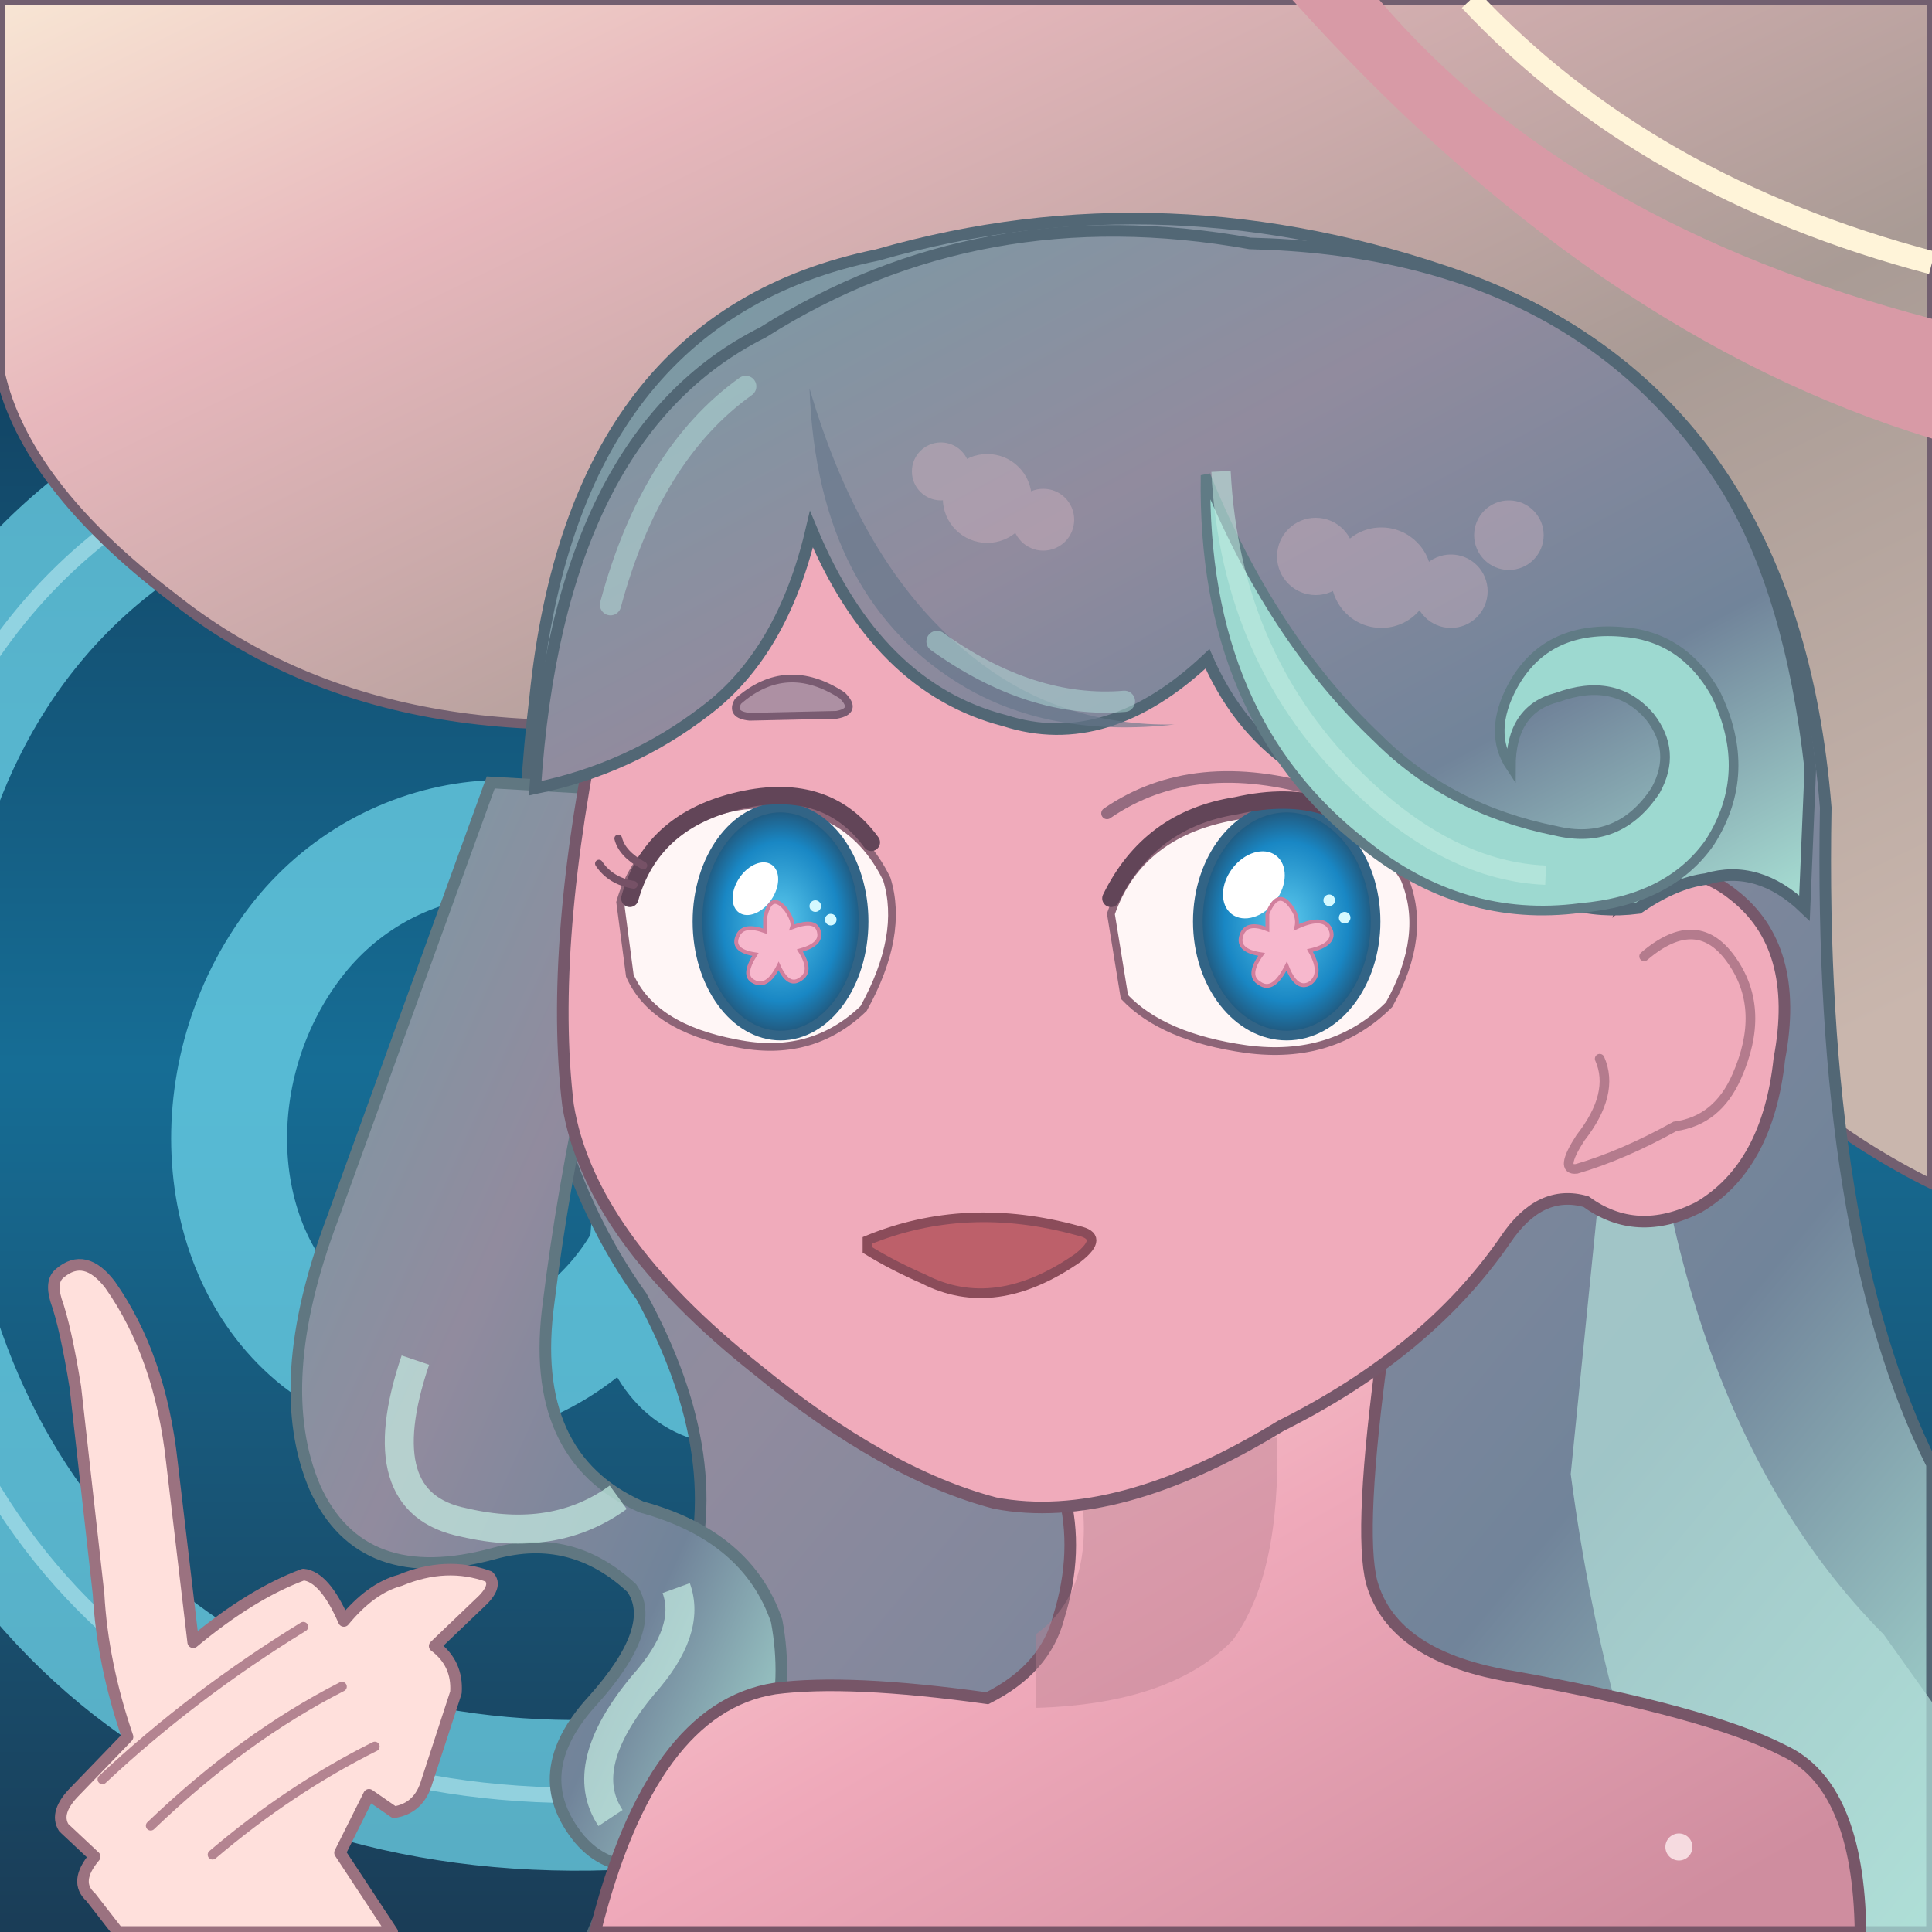
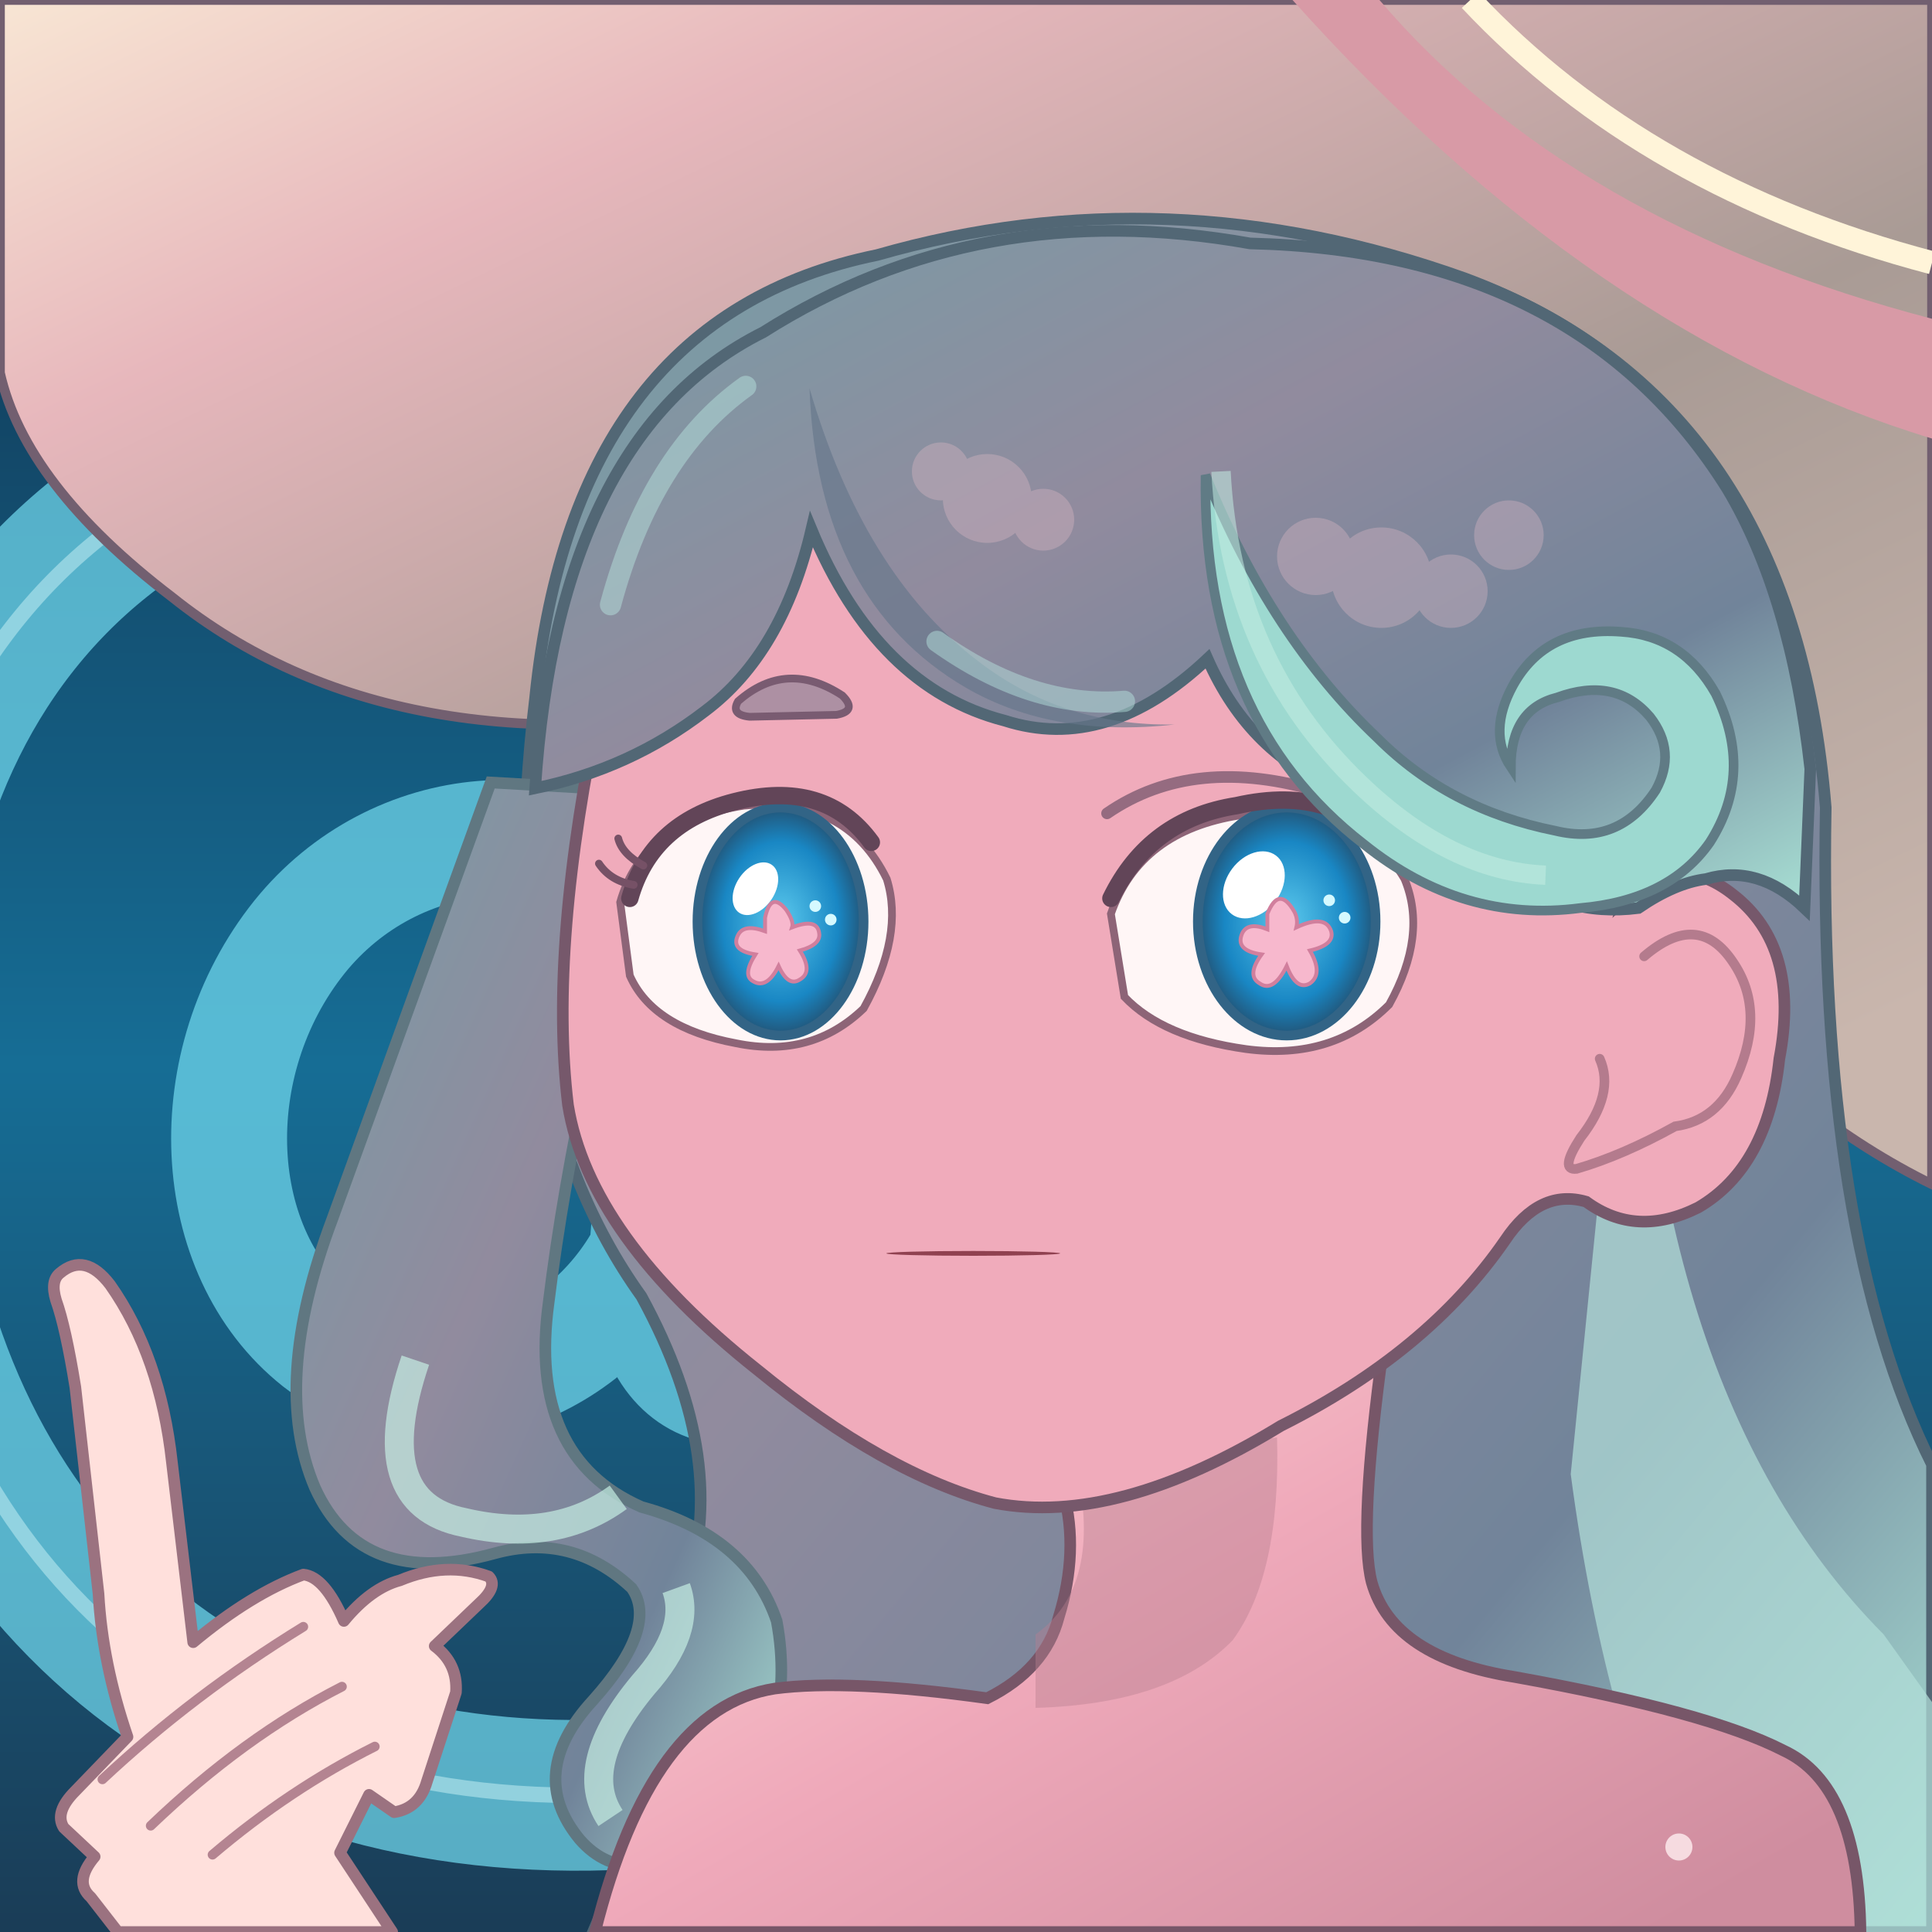
<svg xmlns="http://www.w3.org/2000/svg" width="1000" height="1000" viewBox="0 0 1000 1000">
  <defs>
    <linearGradient id="sky" x2="0" y2="1">
      <stop stop-color="#102d48" />
      <stop offset=".55" stop-color="#166d95" />
      <stop offset="1" stop-color="#1a3c56" />
    </linearGradient>
    <linearGradient id="hair" x1="0" y1="0" x2="1" y2="1">
      <stop stop-color="#779da6" />
      <stop offset=".42" stop-color="#918b9e" />
      <stop offset=".75" stop-color="#71849a" />
      <stop offset="1" stop-color="#a8e0d4" />
    </linearGradient>
    <linearGradient id="skin" x1="0" y1="0" x2="1" y2=".8">
      <stop stop-color="#ffd6d7" />
      <stop offset=".48" stop-color="#efa9ba" />
      <stop offset="1" stop-color="#cf8d9f" />
    </linearGradient>
    <radialGradient id="iris">
      <stop stop-color="#5bc9ed" />
      <stop offset=".7" stop-color="#1987c4" />
      <stop offset="1" stop-color="#225578" />
    </radialGradient>
    <linearGradient id="hat" x1="0" y1="0" x2=".8" y2="1">
      <stop stop-color="#f8e6d4" />
      <stop offset=".23" stop-color="#e7b7bc" />
      <stop offset=".6" stop-color="#a99b95" />
      <stop offset="1" stop-color="#c9b6ad" />
    </linearGradient>
  </defs>
  <rect width="1000" height="1000" fill="url(#sky)" />
  <g fill="none" stroke-linecap="round" stroke-linejoin="round">
    <path d="M255 211 C34 216 -84 379 -58 604 C-35 811 110 936 315 929 C433 925 524 873 579 807" stroke="#70d8ed" stroke-width="78" opacity=".72" />
    <path d="M255 211 C34 216 -84 379 -58 604 C-35 811 110 936 315 929 C433 925 524 873 579 807" stroke="#d5f8fa" stroke-width="8" opacity=".46" />
    <path d="M348 471 C295 415 204 424 155 485 C103 550 107 648 165 694 C222 738 302 711 335 648 L350 455 L336 639 C329 719 380 738 425 697" stroke="#70d8ed" stroke-width="60" opacity=".72" />
  </g>
  <path d="M0 0H1000V613 Q931 579 874 514 Q792 423 658 379 Q531 346 397 365 Q204 401 89 309 Q13 251 0 193Z" fill="url(#hat)" stroke="#725f70" stroke-width="5" />
  <path d="M714 0 Q813 116 1000 165 L1000 227 Q825 174 669 0Z" fill="#d89aa6" />
  <path d="M761 0 Q852 97 1000 136" fill="none" stroke="#fff4d9" stroke-width="12" />
  <path d="M277 361 Q297 164 454 132 Q604 89 758 144 Q928 207 945 418 Q941 640 1000 758 L1000 1000 H307 Q344 914 354 826 Q379 757 332 671 Q253 561 277 361Z" fill="url(#hair)" stroke="#526775" stroke-width="6" />
  <path d="M847 425 Q843 713 975 846 L1000 881 L1000 1000 H879 Q831 899 813 763Z" fill="#b1ded8" opacity=".72" />
  <path d="M341 410 Q298 560 284 674 Q273 754 332 780 Q387 795 402 839 Q413 898 374 947 Q326 982 300 952 Q272 918 307 880 Q341 842 327 822 Q296 793 256 804 Q187 823 163 770 Q140 716 172 631 L254 405Z" fill="url(#hair)" stroke="#607781" stroke-width="6" />
  <path d="M215 704 Q190 778 240 788 Q287 799 320 775 M316 941 Q298 914 333 872 Q358 844 350 822" fill="none" stroke="#c8f1e4" stroke-width="15" opacity=".68" />
  <path d="M516 716 Q569 769 548 837 Q541 864 511 879 Q439 869 401 874 Q337 884 308 1000 H963 Q962 924 923 906 Q884 886 784 868 Q721 858 710 819 Q703 792 716 697Z" fill="url(#skin)" stroke="#775668" stroke-width="6" />
  <path d="M536 846 Q571 821 557 759 L661 744 Q663 815 638 849 Q606 882 536 884Z" fill="#b87e90" opacity=".42" />
  <path d="M311 362 Q314 248 420 201 Q544 151 698 193 Q820 225 839 360 Q851 423 840 466 Q868 440 897 463 Q932 490 921 548 Q915 604 879 625 Q847 641 821 622 Q797 615 779 642 Q739 700 663 738 Q578 790 515 778 Q458 763 392 709 Q305 640 294 572 Q284 489 311 362Z" fill="#f0abbb" stroke="#76586b" stroke-width="6" />
  <path d="M851 495 Q879 471 897 498 Q914 523 899 557 Q889 580 867 583 Q840 598 816 605 Q807 606 818 589 Q836 566 828 548" fill="none" stroke="#b47b8d" stroke-width="5" stroke-linecap="round" />
  <path d="M382 363 Q407 341 436 360 Q444 368 433 370 L388 371 Q378 370 382 363Z" fill="#ad90a3" stroke="#795b71" stroke-width="4" />
  <path d="M573 421 Q618 390 684 410" fill="none" stroke="#956b80" stroke-width="6" stroke-linecap="round" />
  <path d="M321 467 Q333 425 385 417 Q438 412 459 455 Q468 484 447 522 Q420 548 381 540 Q338 532 326 505Z" fill="#fff6f6" stroke="#8d6477" stroke-width="4" />
  <path d="M575 473 Q590 430 642 422 Q703 414 727 455 Q739 484 719 520 Q690 549 645 543 Q602 537 582 516Z" fill="#fff6f6" stroke="#8d6477" stroke-width="4" />
  <g transform="translate(13 0)">
    <ellipse cx="391" cy="477" rx="43" ry="59" fill="url(#iris)" stroke="#326486" stroke-width="5" />
  </g>
  <g transform="translate(13 0)">
    <ellipse cx="653" cy="477" rx="46" ry="59" fill="url(#iris)" stroke="#326486" stroke-width="5" />
  </g>
  <g transform="translate(13 0)">
    <ellipse cx="378" cy="460" rx="10" ry="15" fill="#fff" transform="rotate(34 378 460)" />
    <ellipse cx="636" cy="458" rx="14" ry="19" fill="#fff" transform="rotate(37 636 458)" />
    <circle cx="409" cy="469" r="3" fill="#d5f9ff" />
    <circle cx="417" cy="476" r="3" fill="#d5f9ff" />
    <circle cx="675" cy="466" r="3" fill="#d5f9ff" />
    <circle cx="683" cy="475" r="3" fill="#d5f9ff" />
    <path transform="translate(-34 -9)" d="M417 484 Q420 470 428 480 Q432 486 431 489 Q444 484 445 492 Q446 498 435 501 Q442 512 435 516 Q429 520 424 509 Q418 521 411 517 Q405 514 412 503 Q399 501 403 493 Q406 487 417 491Z" fill="#f7b8cd" stroke="#d17f9d" stroke-width="2" />
    <path transform="translate(-21 -9)" d="M664 482 Q670 467 678 481 Q680 485 679 489 Q694 482 697 491 Q699 498 686 501 Q693 513 686 518 Q679 522 674 509 Q667 523 660 518 Q653 514 661 503 Q647 501 651 492 Q654 486 664 490Z" fill="#f7b8cd" stroke="#d17f9d" stroke-width="2" />
  </g>
  <path d="M326 465 Q337 426 380 415 Q427 403 451 436 M575 465 Q595 424 640 417 Q693 405 720 443" fill="none" stroke="#624558" stroke-width="9" stroke-linecap="round" />
  <path d="M328 458 Q316 456 310 447 M333 448 Q322 442 320 434 M718 443 Q730 442 737 434 M714 437 Q724 432 726 424" fill="none" stroke="#765166" stroke-width="4" stroke-linecap="round" />
  <g id="mouth">
-     <path d="M449 642 Q500 621 558 637 Q572 640 558 651 Q515 681 478 662 Q462 655 449 647Z" fill="#bd606a" stroke="#8b4c5a" stroke-width="5" />
-     <ellipse id="mouth-open" cx="507" cy="647" rx="51" ry="3" fill="#582f44" stroke="#9a5062" stroke-width="4" opacity="0" />
-     <ellipse id="tongue" cx="507" cy="655" rx="25" ry="5" fill="#ed9a9f" opacity="0" />
+     <rect x="438.75" y="616.25" width="131.25" height="56.25" rx="18.75" fill="#f0abbb" />
+     <ellipse id="mouth-open" cx="503.75" cy="648.75" rx="45" ry="1.25" fill="#904150" />
+     <ellipse id="tongue" cx="503.75" cy="655" rx="28.75" ry="1" fill="#da767f" opacity="0" />
  </g>
  <path d="M277 408 Q289 225 395 172 Q507 101 647 126 Q817 130 894 253 Q927 308 937 398 L934 470 Q910 447 883 455 Q867 457 848 470 Q809 475 779 450 Q736 425 694 409 Q647 391 625 341 Q573 390 520 373 Q454 356 420 274 Q405 338 365 368 Q326 398 277 408Z" fill="url(#hair)" stroke="#526775" stroke-width="6" />
  <path d="M419 201 Q423 311 500 356 Q545 382 608 375 Q550 376 506 342 Q447 297 419 201Z" fill="#64758a" opacity=".64" />
  <path d="M624 246 Q622 372 706 437 Q757 478 818 470 Q864 466 885 436 Q908 400 888 359 Q871 329 839 327 Q800 324 783 355 Q770 379 782 397 Q782 367 806 361 Q836 350 854 371 Q868 389 857 409 Q838 438 805 430 Q750 419 713 382 Q658 330 624 246Z" fill="#9dd9d0" stroke="#607b85" stroke-width="5" />
  <path d="M632 244 Q637 342 704 406 Q751 451 800 453" fill="none" stroke="#c3ede1" stroke-width="10" opacity=".55" />
  <path d="M316 313 Q337 235 386 200 M485 332 Q534 367 582 363" fill="none" stroke="#bae8e2" stroke-width="11" stroke-linecap="round" opacity=".45" />
  <g fill="#efc2cc" opacity=".3">
    <circle cx="487" cy="244" r="15" />
    <circle cx="511" cy="258" r="23" />
    <circle cx="540" cy="269" r="16" />
    <circle cx="681" cy="288" r="20" />
    <circle cx="715" cy="299" r="26" />
    <circle cx="751" cy="306" r="19" />
    <circle cx="781" cy="277" r="18" />
  </g>
  <path d="M31 659 Q44 648 57 665 Q83 702 89 757 L100 850 Q130 825 157 815 Q168 816 178 839 Q192 822 207 818 Q231 808 253 816 Q258 821 248 830 L225 852 Q237 861 236 876 L221 922 Q217 936 204 938 L191 929 L176 959 L203 1000 H61 L47 982 Q38 974 49 961 L33 946 Q28 938 39 927 L66 899 Q53 861 51 825 L39 718 Q34 687 29 673 Q26 663 31 659Z" fill="#ffe0dc" stroke="#9b7280" stroke-width="6" stroke-linejoin="round" />
  <path d="M53 921 Q100 877 157 842 M78 945 Q126 899 177 873 M110 960 Q150 926 194 904" fill="none" stroke="#b48491" stroke-width="5" stroke-linecap="round" />
  <circle cx="869" cy="956" r="7" fill="#ffeef0" opacity=".8" />
</svg>
